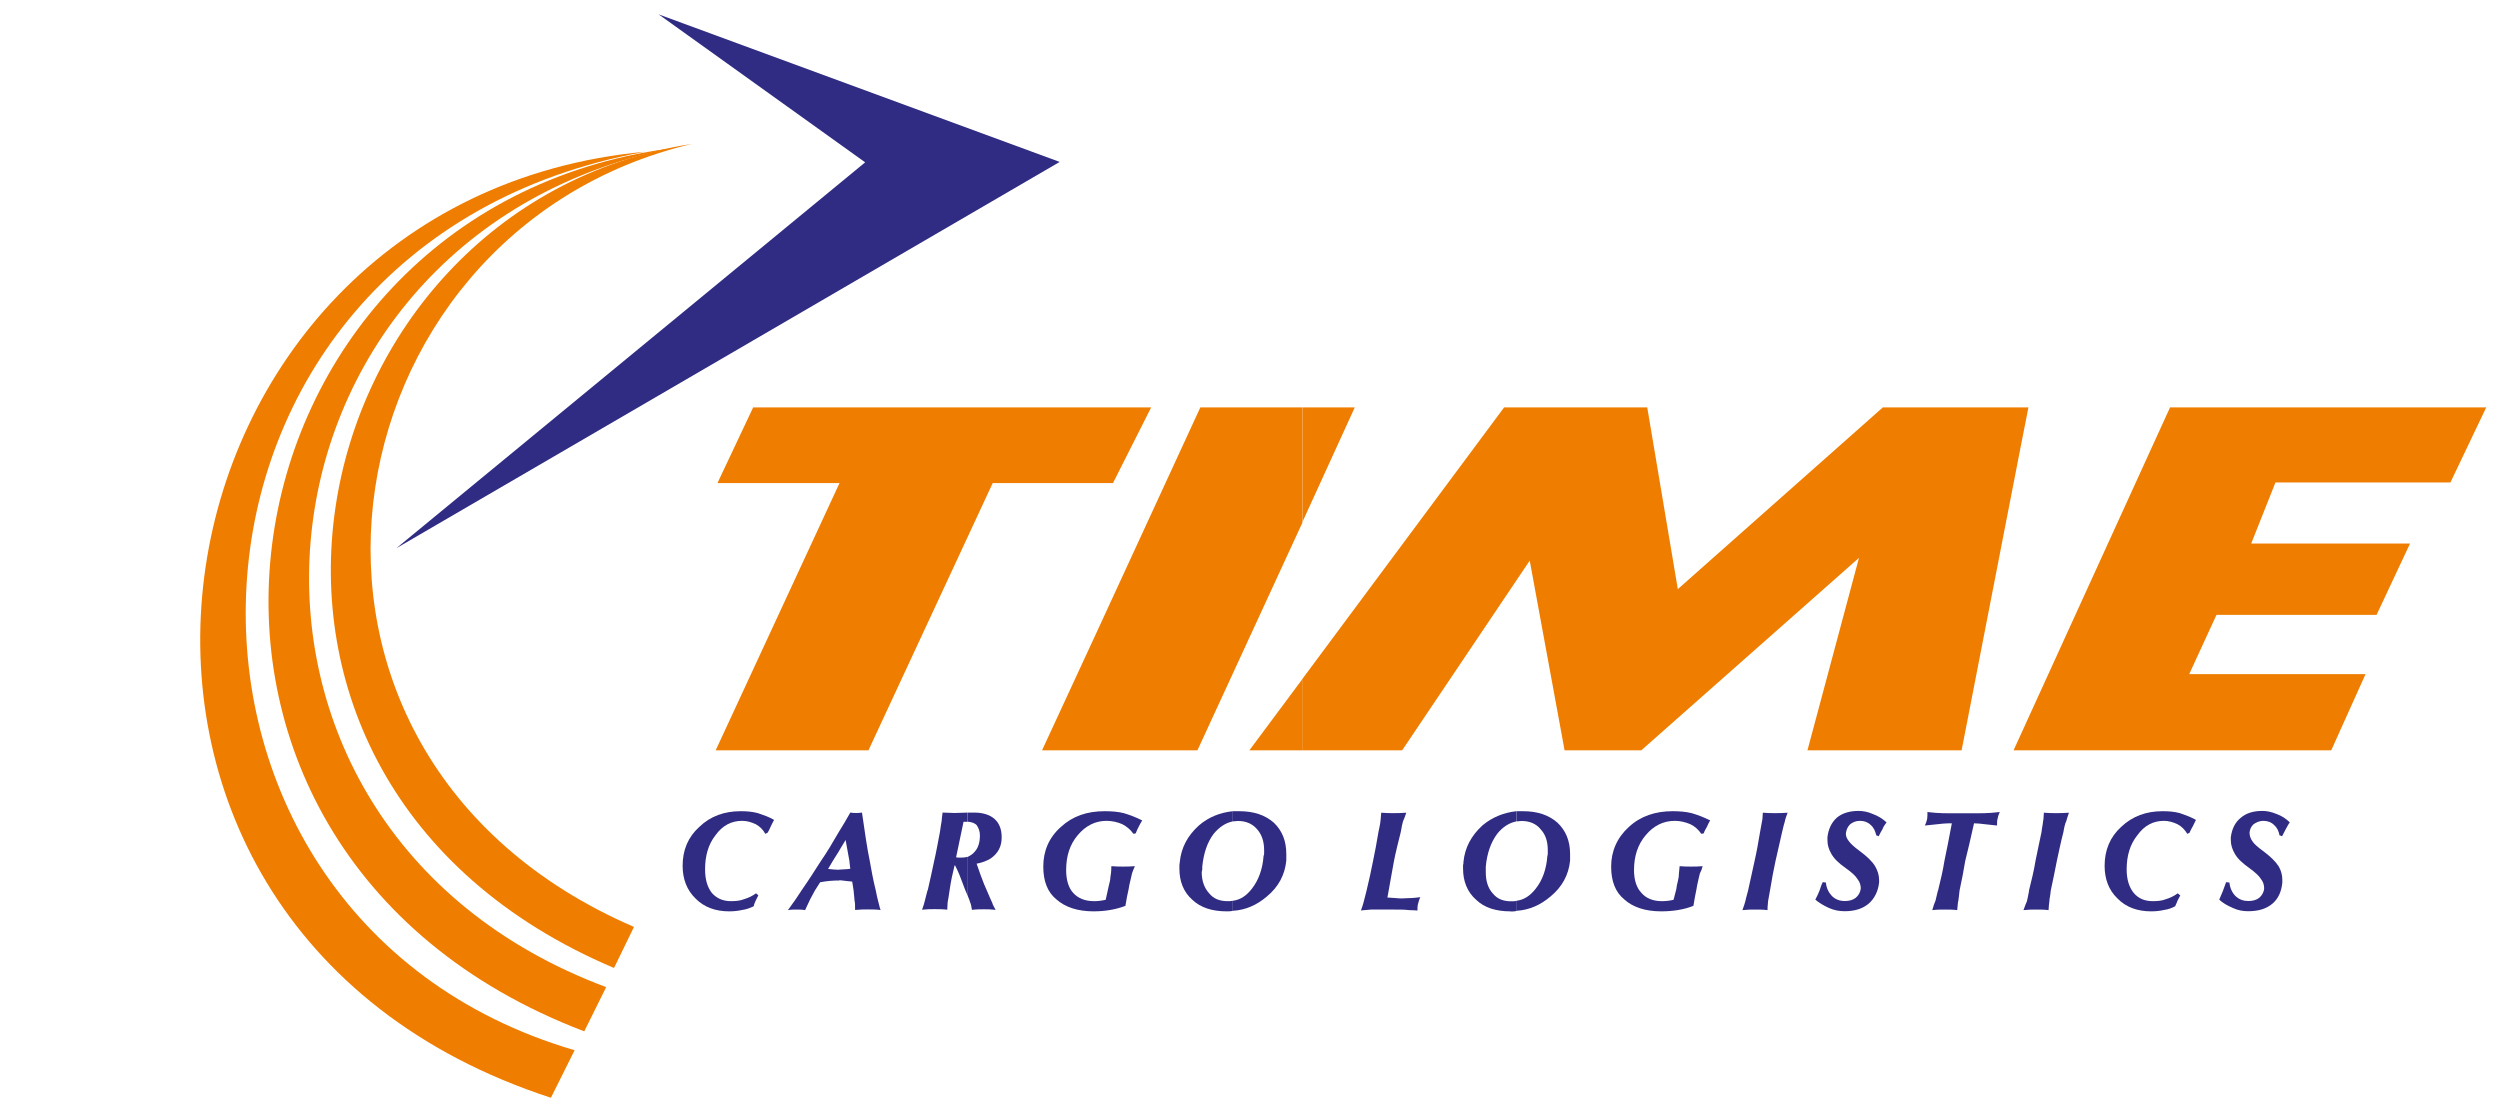
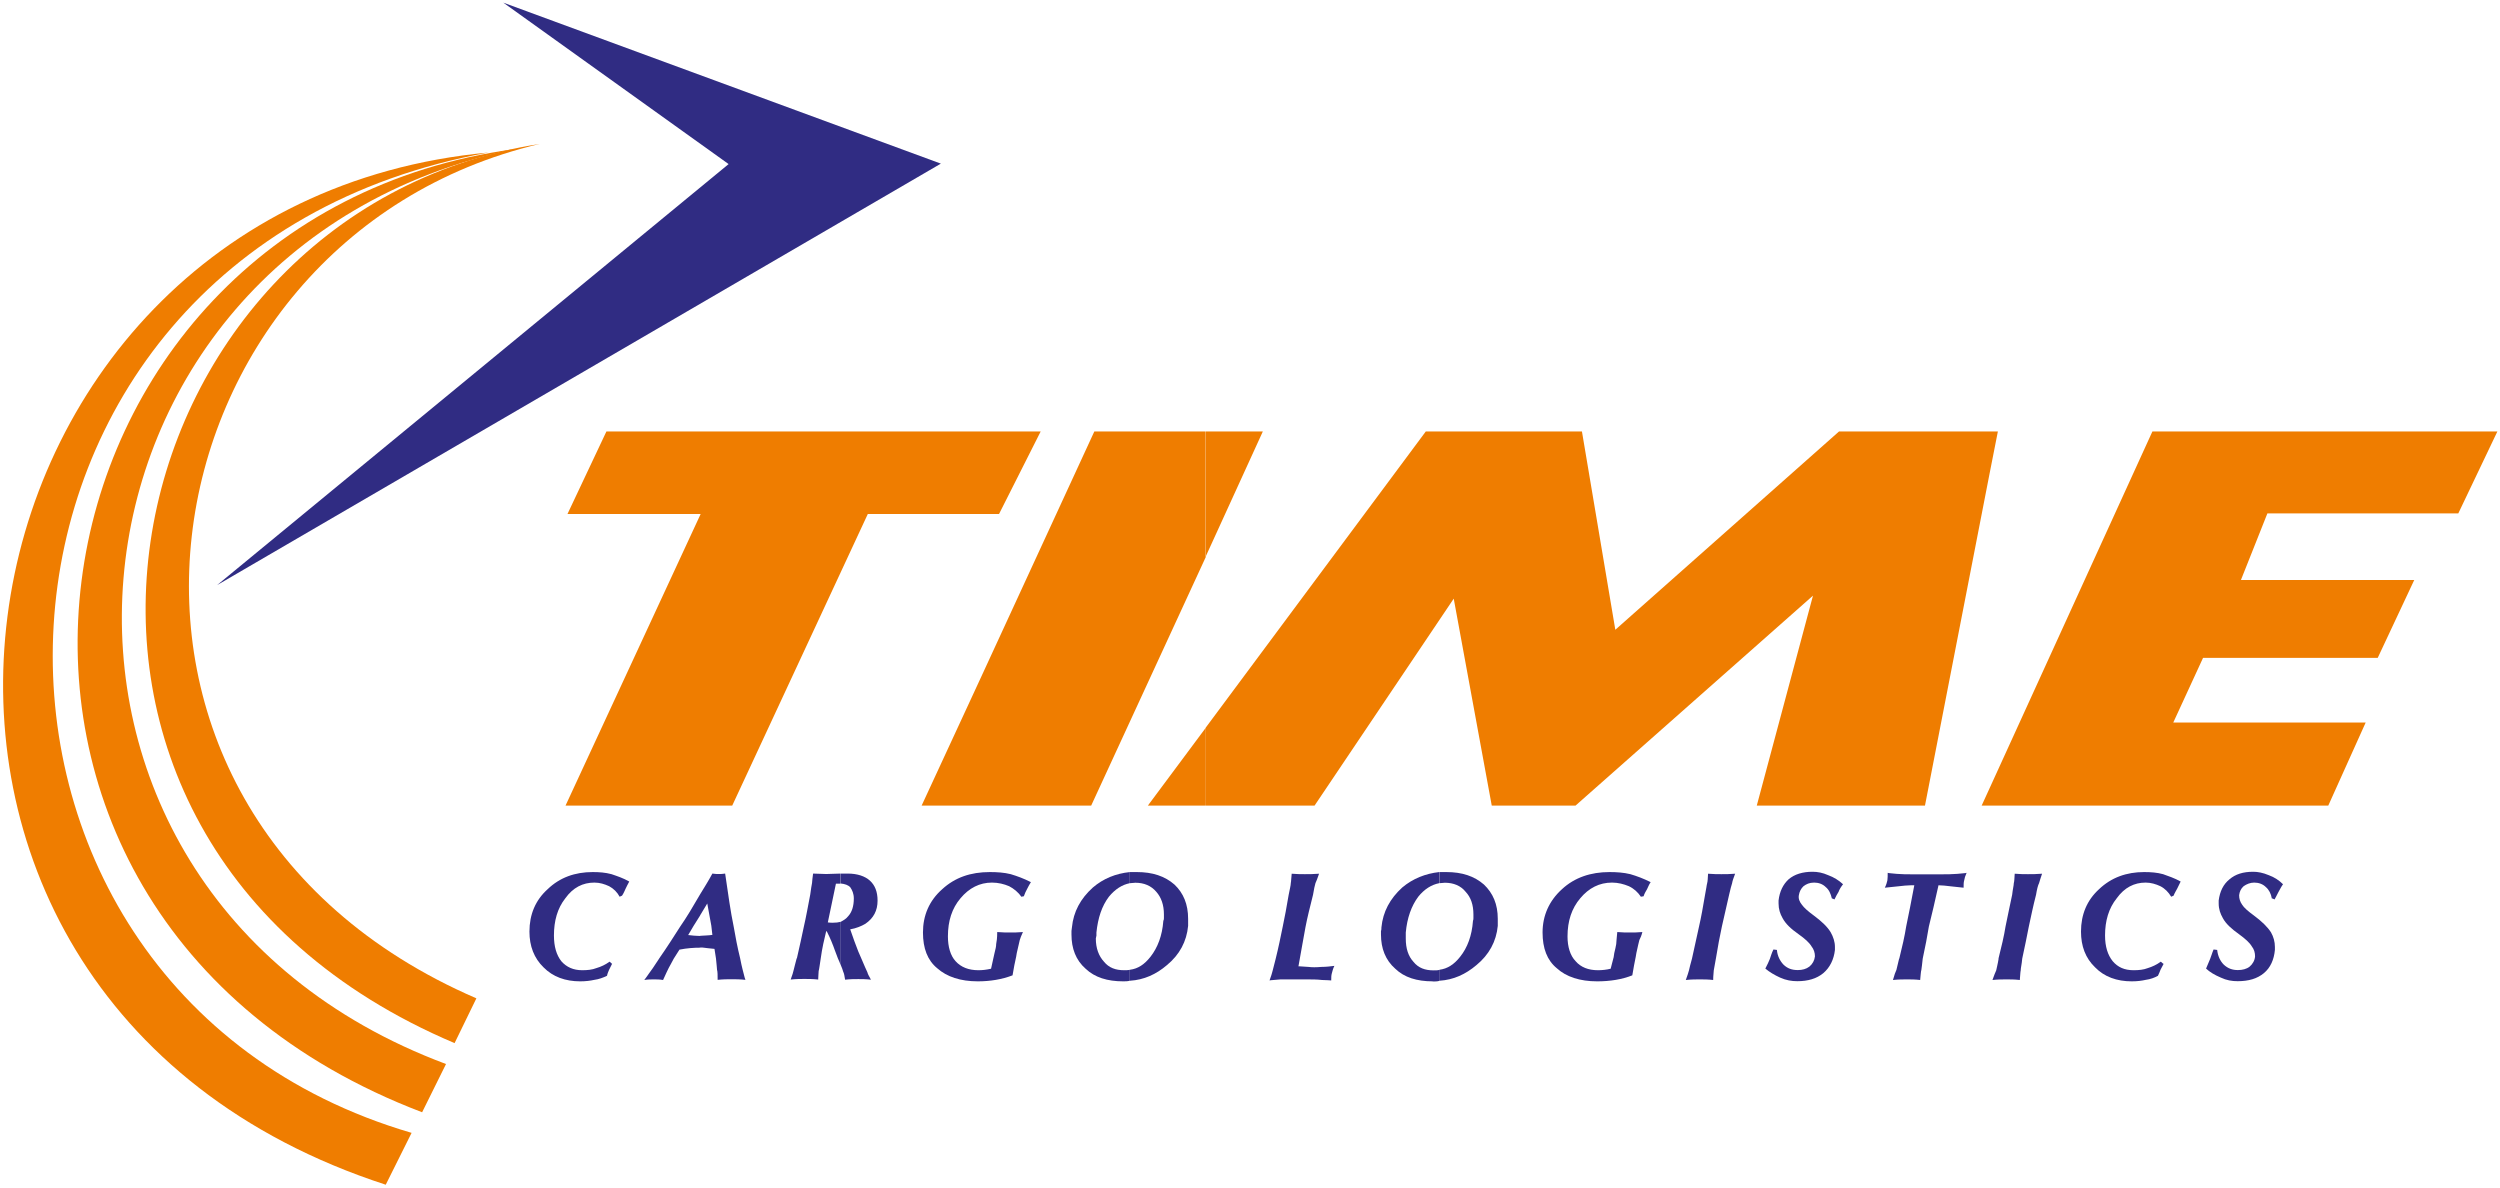
- <svg xmlns="http://www.w3.org/2000/svg" viewBox="153.41 23.56 181.47 80.65" width="726" height="323">
+ <svg xmlns="http://www.w3.org/2000/svg" width="1200" height="570" viewBox="167.738 24.385 166.317 78.999">
  <path d="M300.11 77.98L300.11 76.80L310.93 53.09L333.88 53.09L331.28 58.54L318.58 58.54L316.82 62.97L328.35 62.97L325.92 68.15L314.30 68.15L312.32 72.45L325.12 72.45L322.63 77.98L300.12 77.98L300.11 77.98M300.11 55.83L300.65 53.09L300.11 53.09L300.11 55.83M300.11 53.09L300.11 55.83L295.80 77.98L284.61 77.98L288.35 64.01L272.55 77.98L266.98 77.98L264.45 64.21L255.19 77.98L247.93 77.98L247.93 72.82L262.59 53.09L272.98 53.09L275.20 66.28L290.08 53.09L300.09 53.09L300.11 53.09M300.11 76.80L299.57 77.98L300.11 77.98L300.11 76.80M247.94 61.43L251.75 53.09L247.94 53.09L247.94 61.43M233.02 53.09L236.97 53.09L234.20 58.58L233.02 58.58L233.02 53.09M247.94 53.09L240.54 53.09L233.02 69.40L233.02 77.98L240.33 77.98L247.96 61.43L247.96 53.09L247.94 53.09M247.94 72.82L247.94 77.98L244.10 77.98L247.94 72.82M205.36 77.98L214.35 58.58L205.49 58.58L208.08 53.09L233.02 53.09L233.02 58.58L225.47 58.58L216.45 77.98L205.36 77.98L205.36 77.98M233.02 69.40L229.05 77.98L233.02 77.98L233.02 69.40" fill="#EF7D00" fill-rule="evenodd" />
  <path d="M230.33 35.27L182.18 63.31L216.21 35.30L201.22 24.56L230.33 35.27" fill="#302C83" fill-rule="evenodd" />
  <path d="M203.64 33.96C176.72 40.33 170.25 78.18 199.43 90.80L197.98 93.78C165.53 80.02 174.60 38.52 203.64 33.96" fill="#EF7D00" fill-rule="evenodd" />
  <path d="M201.99 34.30C170.08 41.00 166.00 83.43 197.41 95.17L195.82 98.38C160.74 85.01 168.42 38.86 201.99 34.30" fill="#EF7D00" fill-rule="evenodd" />
  <path d="M200.24 34.53C163.31 41.23 161.72 89.97 195.12 99.75L193.40 103.20C154.41 90.51 163.00 37.98 200.24 34.53" fill="#EF7D00" fill-rule="evenodd" />
  <path d="M208.46 88.50C208.39 88.63 208.32 88.77 208.26 88.90C208.22 89.00 208.15 89.14 208.12 89.30C207.85 89.43 207.58 89.53 207.28 89.57C207.01 89.63 206.70 89.67 206.34 89.67C205.35 89.67 204.52 89.37 203.90 88.74C203.27 88.13 202.96 87.33 202.96 86.36C202.96 85.22 203.36 84.27 204.17 83.54C204.98 82.76 205.99 82.40 207.17 82.40C207.61 82.40 208.01 82.43 208.42 82.54C208.80 82.67 209.20 82.80 209.60 83.03C209.50 83.20 209.43 83.37 209.36 83.50C209.30 83.63 209.23 83.81 209.12 83.97L208.96 84.04C208.80 83.74 208.56 83.50 208.26 83.34C207.95 83.20 207.65 83.10 207.28 83.10C206.51 83.10 205.86 83.43 205.35 84.14C204.82 84.81 204.59 85.65 204.59 86.62C204.59 87.36 204.76 87.92 205.08 88.33C205.43 88.73 205.89 88.93 206.47 88.93C206.81 88.93 207.14 88.90 207.41 88.79C207.72 88.70 208.02 88.56 208.29 88.36L208.45 88.50L208.46 88.50" fill="#302C83" />
  <path d="M214.32 83.87C214.59 83.43 214.86 83.00 215.13 82.50C215.30 82.53 215.44 82.53 215.57 82.53C215.67 82.53 215.80 82.53 215.98 82.50C216.18 83.87 216.34 85.04 216.55 86.04C216.66 86.68 216.79 87.38 216.98 88.15C217.09 88.73 217.19 89.06 217.23 89.23C217.26 89.37 217.29 89.46 217.33 89.57C216.96 89.53 216.66 89.53 216.39 89.53C216.15 89.53 215.85 89.53 215.48 89.57C215.48 89.27 215.48 89.03 215.44 88.90C215.44 88.76 215.40 88.54 215.37 88.15L215.27 87.51C215.00 87.48 214.73 87.46 214.46 87.42L214.32 87.42L214.32 86.64C214.59 86.62 214.86 86.62 215.13 86.58L215.06 85.97L214.79 84.49L214.32 85.27L214.32 83.86L214.32 83.87M211.59 88.15C212.13 87.38 212.57 86.68 212.98 86.04C213.42 85.41 213.85 84.68 214.32 83.87L214.32 85.28L213.88 85.98L213.52 86.59C213.78 86.62 214.05 86.65 214.28 86.65L214.32 86.65L214.32 87.43C213.92 87.43 213.45 87.46 212.94 87.56L212.56 88.16C212.43 88.43 212.29 88.64 212.23 88.77C212.16 88.91 212.03 89.18 211.85 89.58C211.62 89.54 211.42 89.54 211.25 89.54C211.04 89.54 210.84 89.54 210.60 89.58C210.71 89.44 210.80 89.31 210.91 89.15C211.02 89.01 211.25 88.68 211.58 88.17L211.59 88.15" fill="#302C83" />
  <path d="M223.66 82.50L224.13 82.50C224.77 82.50 225.28 82.67 225.61 82.97C225.94 83.27 226.12 83.70 226.12 84.30C226.12 84.97 225.85 85.47 225.31 85.84C225.04 86.00 224.70 86.14 224.30 86.21C224.50 86.78 224.66 87.25 224.84 87.69L225.04 88.15C225.24 88.63 225.38 88.93 225.44 89.06C225.47 89.20 225.58 89.37 225.68 89.56C225.34 89.52 225.07 89.52 224.84 89.52C224.61 89.52 224.30 89.52 223.96 89.56C223.92 89.32 223.90 89.16 223.83 89.02C223.80 88.92 223.76 88.78 223.67 88.58L223.67 85.71C223.87 85.60 224.03 85.51 224.17 85.33C224.41 85.07 224.54 84.67 224.54 84.16C224.54 83.83 224.43 83.60 224.31 83.42C224.17 83.26 223.94 83.19 223.67 83.16L223.67 82.49L223.66 82.50M220.75 88.15C220.93 87.35 221.09 86.65 221.22 86.01C221.36 85.41 221.49 84.68 221.64 83.90C221.69 83.53 221.73 83.27 221.76 83.13C221.76 82.99 221.80 82.79 221.83 82.50L222.70 82.53L223.65 82.50L223.65 83.17L223.35 83.17L222.81 85.75C222.91 85.77 223.04 85.77 223.15 85.77C223.35 85.77 223.52 85.75 223.66 85.71L223.66 88.58C223.62 88.45 223.56 88.32 223.48 88.14L223.28 87.61C223.15 87.24 222.98 86.81 222.74 86.34L222.70 86.34C222.57 86.87 222.43 87.47 222.34 88.14C222.27 88.58 222.24 88.85 222.20 88.99C222.20 89.12 222.17 89.32 222.17 89.55C221.83 89.51 221.52 89.51 221.25 89.51C221.01 89.51 220.71 89.51 220.34 89.55C220.45 89.25 220.51 89.05 220.54 88.91C220.57 88.75 220.65 88.51 220.74 88.13L220.75 88.15" fill="#302C83" />
  <path d="M232.79 89.67C231.64 89.67 230.73 89.37 230.09 88.80C229.44 88.27 229.14 87.47 229.14 86.42C229.14 85.29 229.55 84.31 230.42 83.54C231.27 82.76 232.31 82.40 233.59 82.40C234.07 82.40 234.54 82.43 234.98 82.54C235.41 82.67 235.85 82.83 236.32 83.07C236.23 83.23 236.12 83.40 236.06 83.54C235.99 83.67 235.92 83.81 235.85 84.01L235.68 84.04C235.48 83.74 235.18 83.50 234.87 83.34C234.54 83.20 234.16 83.10 233.73 83.10C232.91 83.10 232.21 83.46 231.64 84.14C231.07 84.81 230.80 85.65 230.80 86.68C230.80 87.38 230.97 87.96 231.31 88.33C231.67 88.73 232.18 88.93 232.83 88.93C233.10 88.93 233.36 88.90 233.67 88.83L233.84 88.06L233.90 87.79C233.97 87.52 234.01 87.35 234.01 87.19C234.04 87.05 234.08 86.79 234.08 86.39C234.41 86.42 234.72 86.42 234.95 86.42C235.18 86.42 235.46 86.42 235.79 86.39C235.68 86.63 235.62 86.79 235.58 86.92C235.55 87.05 235.48 87.35 235.38 87.79L235.34 88.03C235.25 88.40 235.18 88.80 235.10 89.27C234.40 89.54 233.62 89.67 232.78 89.67L232.79 89.67" fill="#302C83" />
  <path d="M242.90 82.40L243.37 82.40C244.41 82.40 245.23 82.67 245.87 83.23C246.47 83.80 246.78 84.54 246.78 85.51L246.78 85.98C246.68 87.02 246.21 87.90 245.37 88.59C244.66 89.20 243.85 89.57 242.91 89.63L242.91 88.90C243.45 88.83 243.88 88.54 244.28 88.03C244.75 87.43 245.06 86.63 245.13 85.65C245.17 85.57 245.17 85.52 245.17 85.45L245.17 85.22C245.17 84.58 244.99 84.08 244.66 83.71C244.32 83.31 243.85 83.11 243.27 83.11C243.14 83.11 243.03 83.14 242.91 83.14L242.91 82.40L242.90 82.40M242.46 89.67C241.41 89.67 240.57 89.41 239.96 88.83C239.31 88.26 239.02 87.48 239.02 86.56L239.02 86.32C239.02 86.25 239.05 86.15 239.05 86.08C239.15 85.04 239.62 84.17 240.44 83.43C241.14 82.83 241.96 82.50 242.90 82.40L242.90 83.14C242.39 83.24 241.92 83.54 241.51 84.04C241.04 84.66 240.78 85.45 240.68 86.42L240.68 86.63C240.68 86.68 240.64 86.76 240.64 86.82C240.64 87.48 240.84 87.99 241.18 88.36C241.51 88.77 241.96 88.93 242.52 88.93C242.66 88.93 242.79 88.93 242.90 88.90L242.90 89.63C242.76 89.67 242.59 89.67 242.46 89.67" fill="#302C83" />
  <path d="M252.20 89.60C252.30 89.33 252.36 89.13 252.40 88.97C252.44 88.83 252.50 88.56 252.60 88.19C252.79 87.43 252.94 86.69 253.07 86.05C253.20 85.42 253.34 84.71 253.47 83.91C253.54 83.54 253.61 83.28 253.61 83.14C253.64 83.00 253.64 82.76 253.67 82.51C254.01 82.54 254.31 82.54 254.55 82.54C254.82 82.54 255.11 82.54 255.49 82.51C255.39 82.80 255.32 83.00 255.25 83.14C255.21 83.27 255.15 83.54 255.09 83.91C254.89 84.71 254.71 85.42 254.59 86.05C254.46 86.83 254.28 87.70 254.12 88.67L254.18 88.67L254.79 88.71C255.03 88.74 255.29 88.74 255.64 88.71C255.97 88.71 256.27 88.67 256.51 88.64C256.41 88.84 256.38 89.00 256.34 89.14C256.30 89.27 256.30 89.44 256.30 89.61C256.23 89.61 255.99 89.58 255.69 89.58C255.36 89.54 254.99 89.54 254.62 89.54L252.93 89.54C252.59 89.58 252.32 89.58 252.19 89.61L252.20 89.60" fill="#302C83" />
  <path d="M263.49 82.40L263.96 82.40C265.00 82.40 265.82 82.67 266.46 83.23C267.06 83.80 267.38 84.54 267.38 85.51L267.38 85.98C267.28 87.02 266.80 87.90 265.96 88.59C265.24 89.20 264.44 89.57 263.50 89.63L263.50 88.90C264.04 88.83 264.48 88.54 264.88 88.03C265.36 87.43 265.66 86.63 265.73 85.65C265.76 85.57 265.76 85.52 265.76 85.45L265.76 85.22C265.76 84.58 265.59 84.08 265.24 83.71C264.92 83.31 264.44 83.11 263.86 83.11C263.73 83.11 263.64 83.14 263.50 83.14L263.50 82.40L263.49 82.40M263.05 89.67C262.00 89.67 261.16 89.41 260.56 88.83C259.91 88.26 259.61 87.48 259.61 86.56L259.61 86.32C259.64 86.25 259.64 86.15 259.64 86.08C259.74 85.04 260.21 84.17 261.02 83.43C261.73 82.83 262.58 82.50 263.48 82.40L263.48 83.14C262.97 83.24 262.49 83.54 262.09 84.04C261.63 84.66 261.35 85.45 261.26 86.42L261.26 86.83C261.26 87.49 261.43 88.00 261.77 88.37C262.10 88.78 262.54 88.94 263.11 88.94C263.25 88.94 263.38 88.94 263.49 88.91L263.49 89.64C263.36 89.68 263.18 89.68 263.05 89.68L263.05 89.67" fill="#302C83" />
  <path d="M273.99 89.67C272.85 89.67 271.93 89.37 271.31 88.80C270.66 88.27 270.36 87.47 270.36 86.42C270.36 85.29 270.80 84.31 271.65 83.54C272.49 82.76 273.57 82.40 274.81 82.40C275.28 82.40 275.75 82.43 276.20 82.54C276.64 82.67 277.07 82.83 277.55 83.07C277.44 83.23 277.38 83.40 277.31 83.54C277.24 83.67 277.14 83.81 277.08 84.01L276.90 84.04C276.70 83.74 276.44 83.50 276.10 83.34C275.76 83.20 275.39 83.10 274.98 83.10C274.14 83.10 273.44 83.46 272.87 84.14C272.30 84.81 272.02 85.65 272.02 86.68C272.02 87.38 272.20 87.96 272.56 88.33C272.90 88.73 273.41 88.93 274.04 88.93C274.31 88.93 274.62 88.90 274.89 88.83L275.09 88.06L275.13 87.79C275.20 87.52 275.23 87.35 275.26 87.19C275.26 87.05 275.30 86.79 275.33 86.39C275.63 86.42 275.94 86.42 276.16 86.42C276.40 86.42 276.70 86.42 277.00 86.39C276.94 86.63 276.87 86.79 276.80 86.92C276.77 87.05 276.69 87.35 276.60 87.79L276.56 88.03C276.49 88.40 276.40 88.80 276.33 89.27C275.66 89.54 274.85 89.67 274.00 89.67L273.99 89.67" fill="#302C83" />
  <path d="M280.30 88.16C280.47 87.36 280.63 86.66 280.77 86.02C280.91 85.42 281.04 84.68 281.17 83.91C281.25 83.54 281.27 83.28 281.31 83.14C281.35 83.00 281.35 82.80 281.37 82.51C281.71 82.54 282.02 82.54 282.25 82.54C282.52 82.54 282.83 82.54 283.17 82.51C283.06 82.80 282.99 83.00 282.97 83.14C282.93 83.27 282.85 83.54 282.77 83.91C282.60 84.68 282.43 85.38 282.29 86.02C282.15 86.66 282.02 87.36 281.89 88.16C281.82 88.54 281.78 88.77 281.75 88.94C281.75 89.07 281.71 89.27 281.71 89.58C281.37 89.54 281.08 89.54 280.81 89.54C280.57 89.54 280.27 89.54 279.89 89.58C279.99 89.28 280.07 89.08 280.10 88.94C280.14 88.77 280.19 88.54 280.30 88.16" fill="#302C83" />
  <path d="M289.61 84.17C289.53 83.83 289.41 83.57 289.20 83.40C289.00 83.20 288.73 83.10 288.43 83.10C288.11 83.10 287.91 83.20 287.72 83.34C287.55 83.50 287.45 83.70 287.41 83.94C287.37 84.17 287.45 84.37 287.61 84.57C287.75 84.77 288.02 85.01 288.39 85.28C288.93 85.68 289.31 86.04 289.53 86.41C289.70 86.71 289.81 87.04 289.81 87.38L289.81 87.58C289.74 88.22 289.47 88.76 289.03 89.13C288.59 89.49 288.02 89.66 287.31 89.66C286.93 89.66 286.56 89.60 286.16 89.42C285.79 89.25 285.45 89.05 285.18 88.82C285.31 88.58 285.41 88.35 285.48 88.18C285.54 88.02 285.60 87.78 285.72 87.55L285.95 87.58C285.98 87.98 286.16 88.32 286.39 88.56C286.66 88.82 286.96 88.92 287.34 88.92C287.64 88.92 287.90 88.85 288.11 88.69C288.32 88.52 288.45 88.28 288.48 88.01C288.48 87.77 288.41 87.54 288.25 87.34C288.11 87.10 287.81 86.83 287.40 86.54C286.87 86.17 286.53 85.84 286.33 85.47C286.16 85.17 286.06 84.87 286.06 84.49L286.06 84.29C286.13 83.69 286.36 83.22 286.73 82.88C287.13 82.54 287.67 82.38 288.32 82.38C288.65 82.38 288.99 82.44 289.37 82.61C289.73 82.74 290.07 82.95 290.35 83.21C290.21 83.39 290.11 83.55 290.05 83.72C289.97 83.85 289.87 84.02 289.78 84.22L289.61 84.15L289.61 84.17" fill="#302C83" />
  <path d="M294.09 88.16C294.29 87.36 294.45 86.66 294.55 86.02C294.72 85.25 294.89 84.31 295.09 83.28L294.85 83.28C294.65 83.28 294.34 83.31 294.00 83.35C293.67 83.38 293.37 83.41 293.13 83.44C293.23 83.24 293.27 83.08 293.30 82.95C293.32 82.81 293.32 82.64 293.32 82.45C293.39 82.48 293.59 82.48 293.93 82.52C294.27 82.55 294.63 82.55 295.01 82.55L296.85 82.55C297.23 82.55 297.59 82.55 297.94 82.52C298.27 82.48 298.51 82.48 298.57 82.45C298.48 82.65 298.43 82.81 298.41 82.95C298.37 83.08 298.37 83.25 298.37 83.44C298.13 83.41 297.87 83.38 297.53 83.35C297.20 83.31 296.93 83.28 296.73 83.28L296.70 83.28C296.47 84.32 296.26 85.22 296.06 86.02C295.96 86.66 295.82 87.36 295.65 88.16C295.62 88.51 295.58 88.74 295.56 88.91C295.52 89.04 295.52 89.24 295.48 89.58C295.15 89.54 294.84 89.54 294.62 89.54C294.34 89.54 294.04 89.54 293.67 89.58C293.76 89.24 293.84 89.04 293.90 88.91C293.94 88.74 294.00 88.51 294.08 88.16L294.09 88.16" fill="#302C83" />
  <path d="M300.69 88.16C300.89 87.36 301.06 86.66 301.16 86.02C301.29 85.42 301.43 84.68 301.60 83.91C301.64 83.54 301.71 83.28 301.71 83.14C301.75 83.00 301.75 82.80 301.77 82.51C302.11 82.54 302.42 82.54 302.65 82.54C302.91 82.54 303.23 82.54 303.59 82.51C303.49 82.80 303.43 83.00 303.39 83.14C303.32 83.27 303.25 83.54 303.19 83.91C302.99 84.68 302.85 85.38 302.71 86.02C302.58 86.66 302.45 87.36 302.27 88.16C302.24 88.54 302.17 88.77 302.17 88.94C302.14 89.07 302.14 89.27 302.11 89.58C301.77 89.54 301.47 89.54 301.23 89.54C300.97 89.54 300.67 89.54 300.29 89.58C300.40 89.28 300.47 89.08 300.54 88.94C300.57 88.77 300.64 88.54 300.70 88.16L300.69 88.16" fill="#302C83" />
  <path d="M311.68 88.50C311.61 88.63 311.54 88.77 311.47 88.90C311.44 89.00 311.37 89.14 311.30 89.30C311.07 89.43 310.79 89.53 310.49 89.57C310.22 89.63 309.93 89.67 309.55 89.67C308.57 89.67 307.73 89.37 307.12 88.74C306.48 88.13 306.18 87.33 306.18 86.36C306.18 85.22 306.58 84.27 307.38 83.54C308.20 82.76 309.21 82.40 310.38 82.40C310.83 82.40 311.24 82.43 311.64 82.54C312.00 82.67 312.40 82.80 312.81 83.03C312.72 83.20 312.64 83.37 312.58 83.50C312.51 83.63 312.40 83.81 312.34 83.97L312.18 84.04C312.00 83.74 311.77 83.50 311.46 83.34C311.16 83.20 310.83 83.10 310.48 83.10C309.72 83.10 309.07 83.43 308.56 84.14C308.02 84.81 307.78 85.65 307.78 86.62C307.78 87.36 307.96 87.92 308.29 88.33C308.63 88.73 309.07 88.93 309.68 88.93C310.02 88.93 310.35 88.90 310.62 88.79C310.92 88.70 311.22 88.56 311.49 88.36L311.65 88.50L311.68 88.50" fill="#302C83" />
  <path d="M318.88 84.17C318.82 83.83 318.68 83.57 318.48 83.40C318.28 83.20 318.01 83.10 317.70 83.10C317.44 83.10 317.20 83.20 317.00 83.34C316.82 83.50 316.73 83.70 316.70 83.94C316.70 84.17 316.76 84.37 316.90 84.57C317.02 84.77 317.30 85.01 317.67 85.28C318.21 85.68 318.58 86.04 318.82 86.41C318.99 86.71 319.08 87.04 319.08 87.38L319.08 87.58C319.02 88.22 318.79 88.76 318.34 89.13C317.90 89.49 317.34 89.66 316.60 89.66C316.22 89.66 315.86 89.60 315.48 89.42C315.08 89.25 314.74 89.05 314.50 88.82C314.60 88.58 314.70 88.35 314.77 88.18C314.84 88.02 314.90 87.78 315.00 87.55L315.24 87.58C315.28 87.98 315.44 88.32 315.68 88.56C315.96 88.82 316.26 88.92 316.62 88.92C316.92 88.92 317.20 88.85 317.40 88.69C317.60 88.52 317.74 88.28 317.76 88.01C317.76 87.77 317.70 87.54 317.54 87.34C317.40 87.10 317.10 86.83 316.70 86.54C316.18 86.17 315.82 85.84 315.62 85.47C315.45 85.17 315.34 84.87 315.34 84.49L315.34 84.29C315.42 83.69 315.64 83.22 316.06 82.88C316.46 82.54 316.96 82.38 317.64 82.38C317.93 82.38 318.28 82.44 318.68 82.61C319.04 82.74 319.36 82.95 319.62 83.21C319.49 83.39 319.42 83.55 319.32 83.72C319.26 83.85 319.16 84.02 319.06 84.22L318.89 84.15L318.88 84.17" fill="#302C83" />
</svg>
